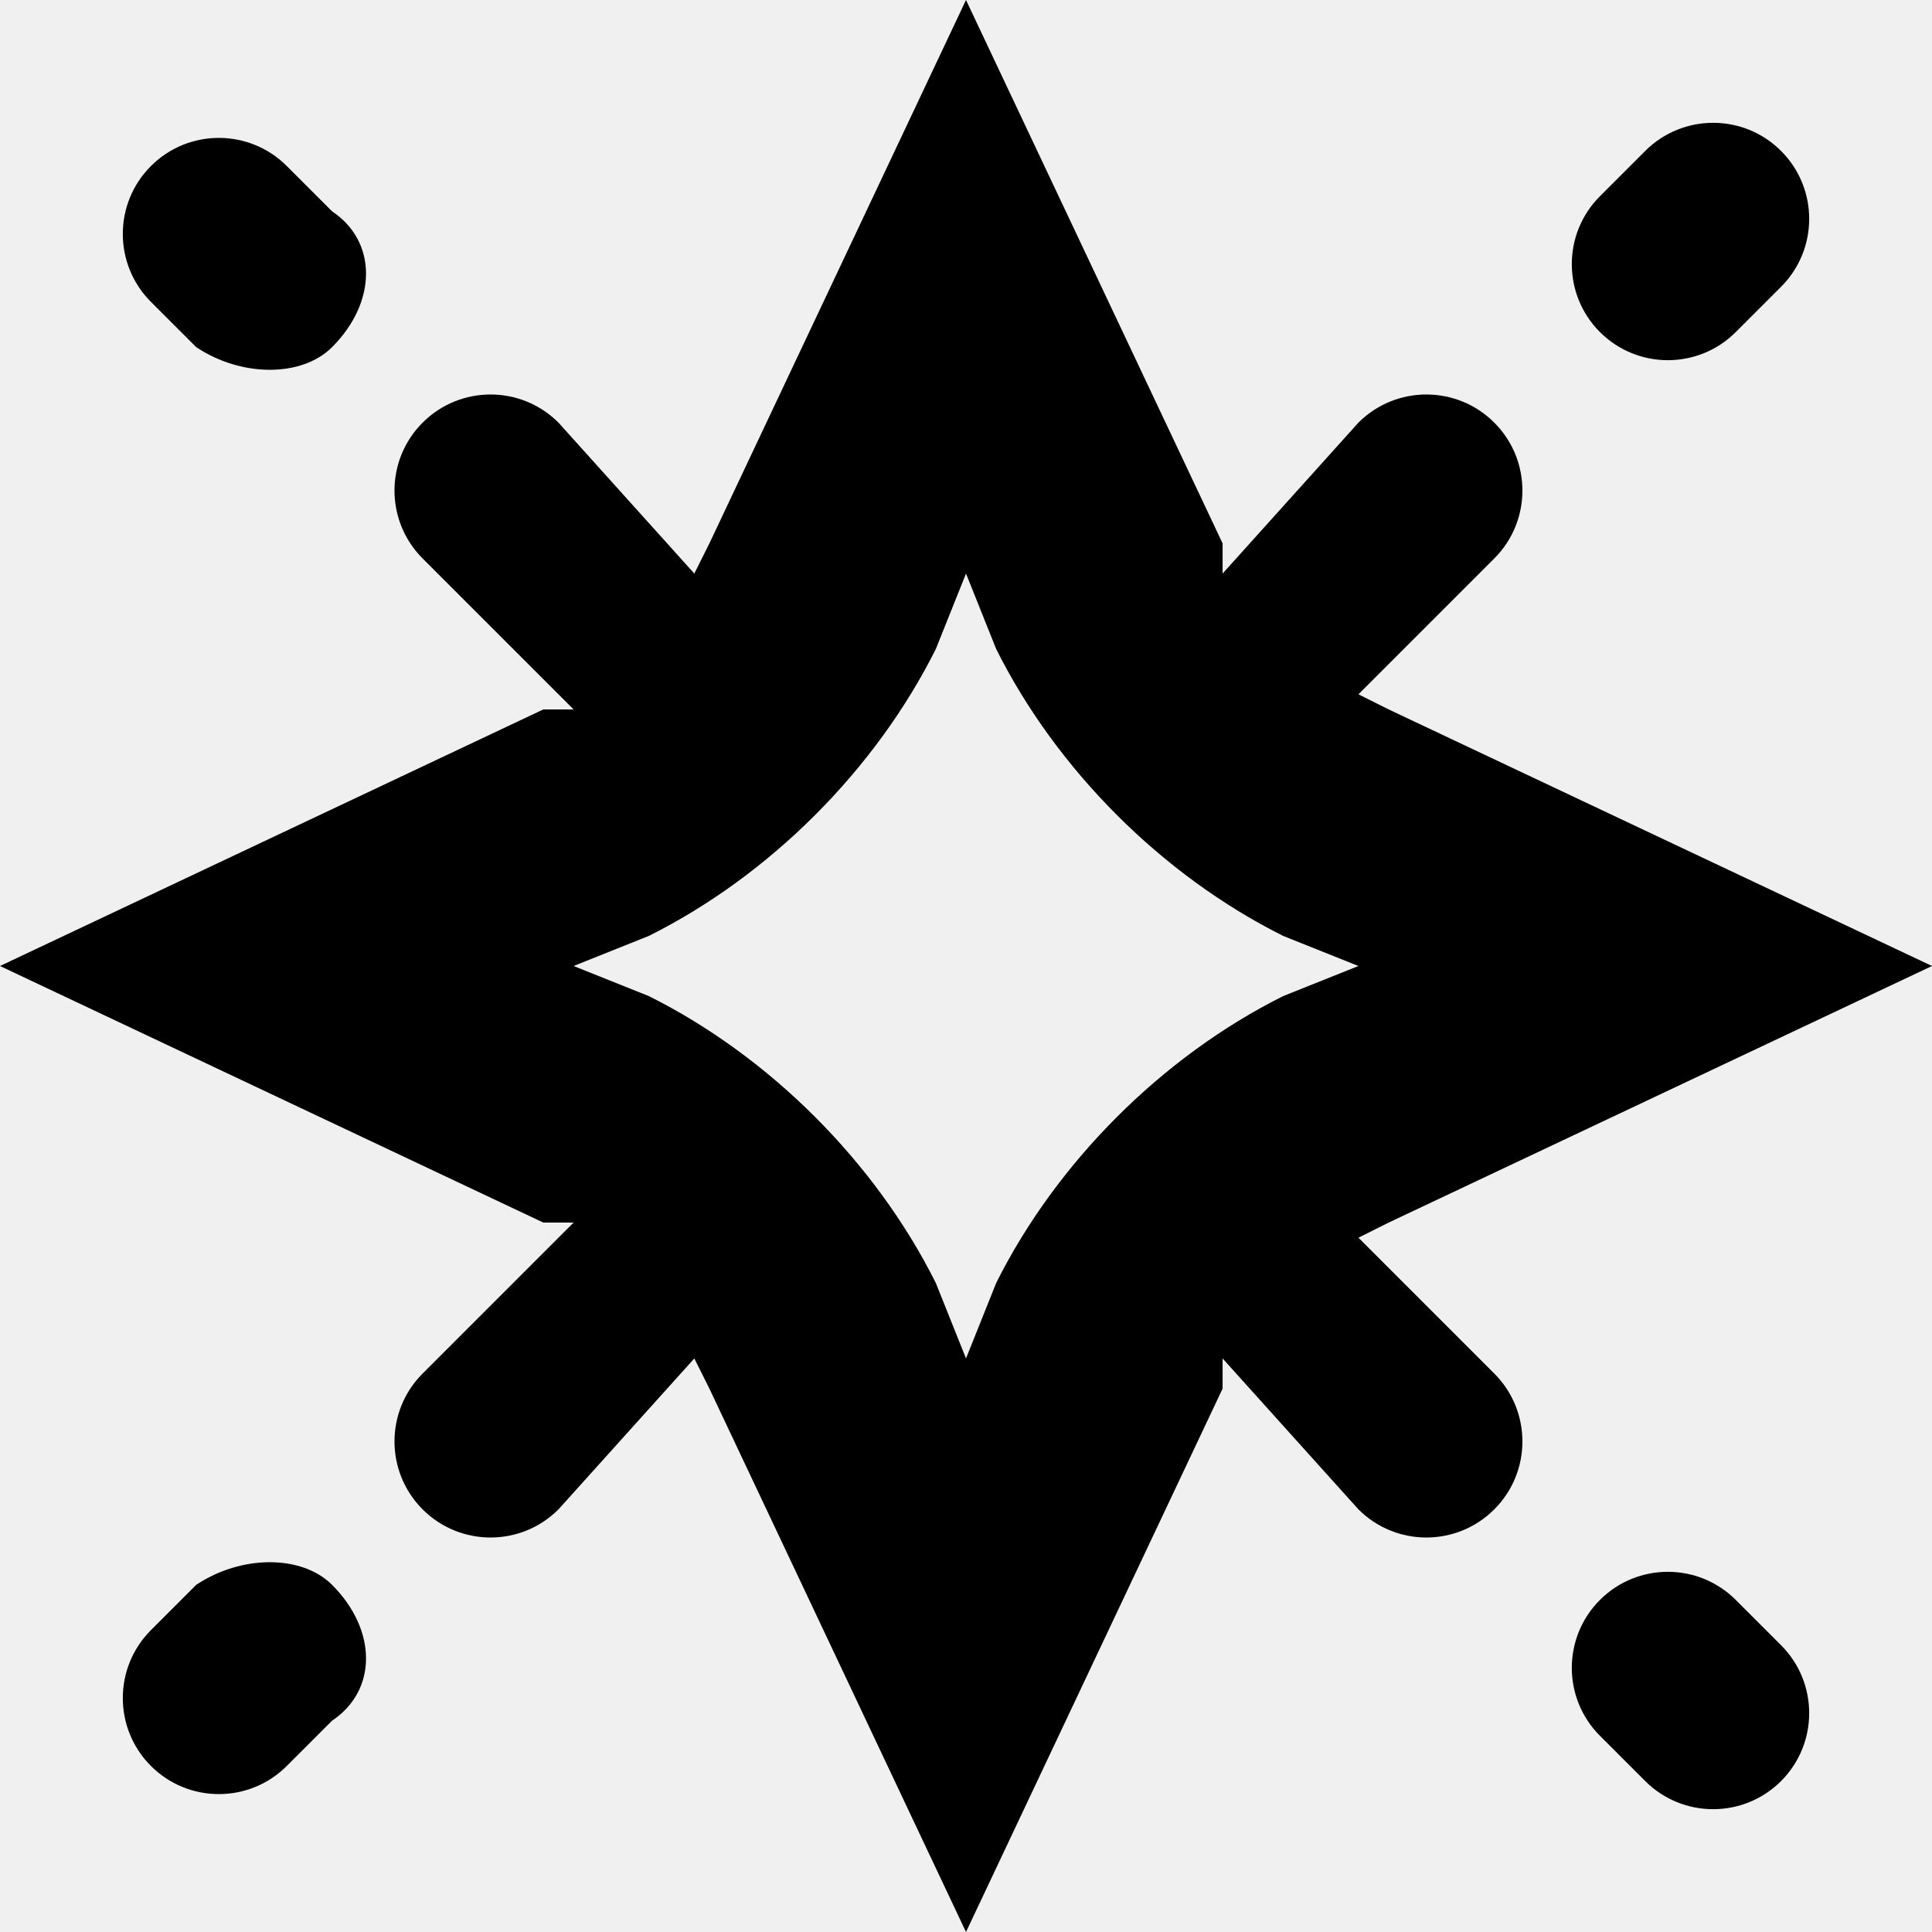
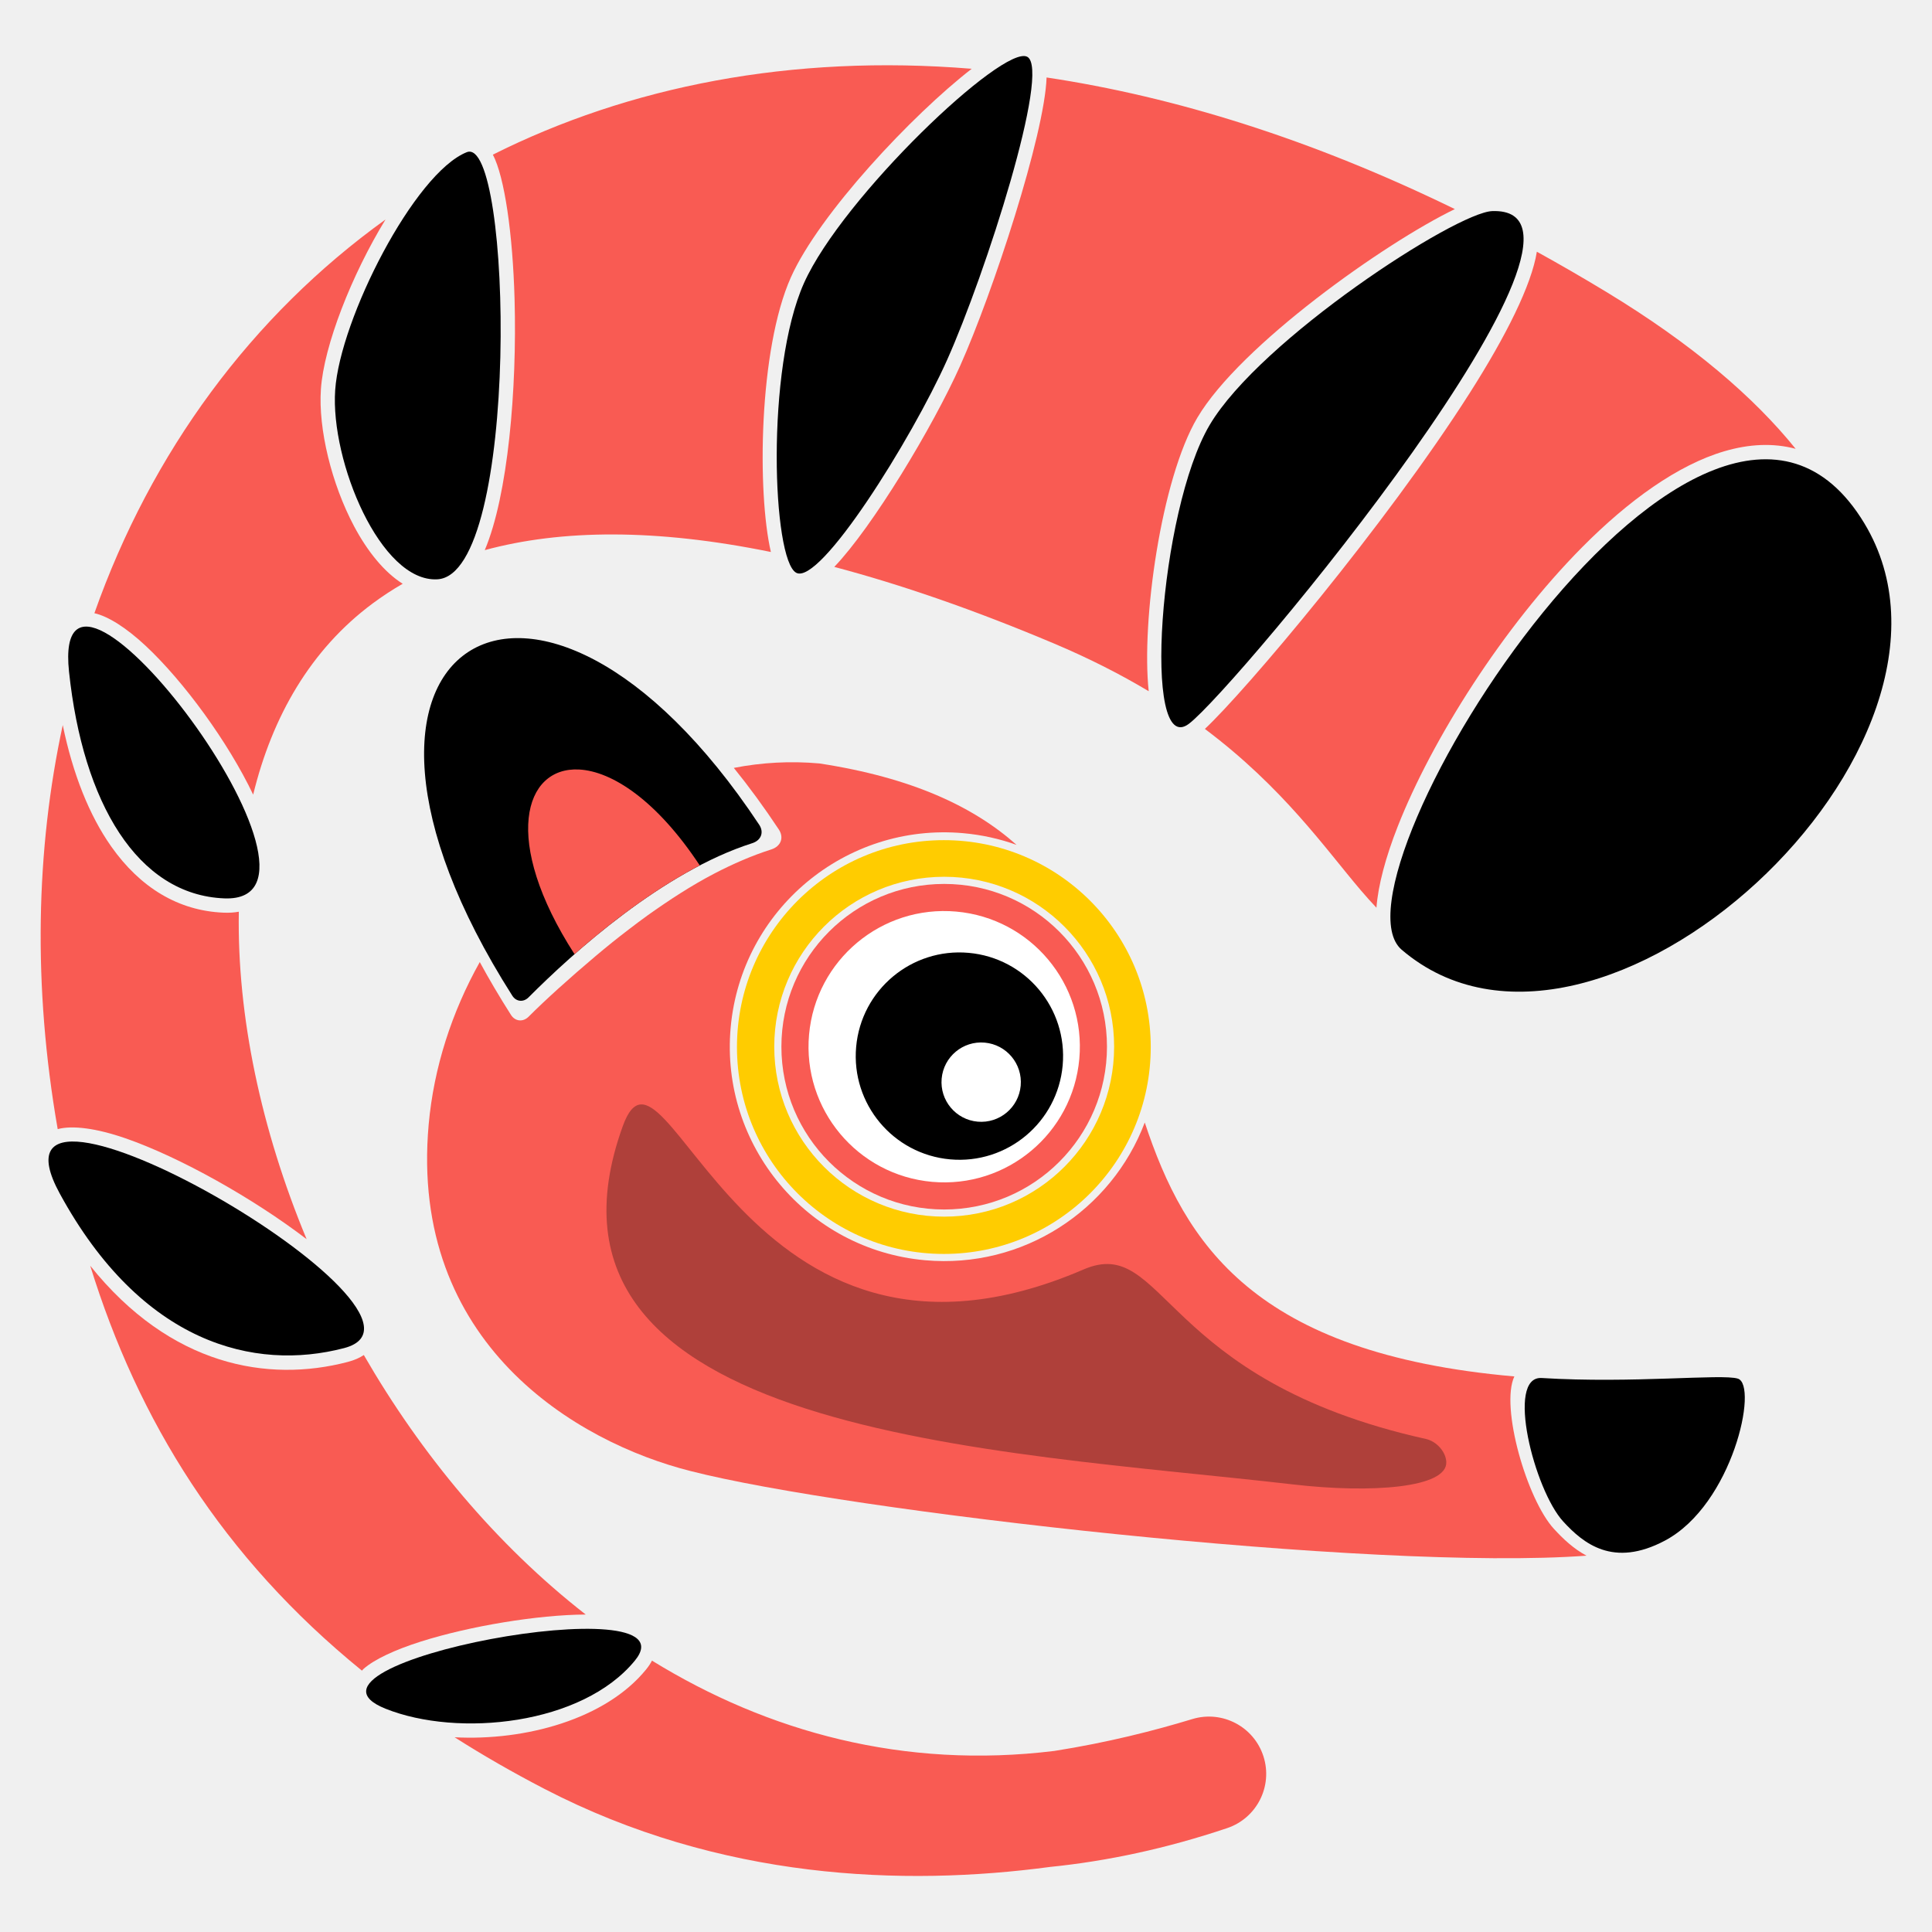
- <svg xmlns="http://www.w3.org/2000/svg" viewBox="0 0 128 128">
-   <path fill-rule="evenodd" d="M81 36 64 0 47 36l-1 2-9-10a6 6 0 0 0-9 9l10 10h-2L0 64l36 17h2L28 91a6 6 0 1 0 9 9l9-10 1 2 17 36 17-36v-2l9 10a6 6 0 1 0 9-9l-9-9 2-1 36-17-36-17-2-1 9-9a6 6 0 1 0-9-9l-9 10v-2Zm-17 2-2 5c-4 8-11 15-19 19l-5 2 5 2c8 4 15 11 19 19l2 5 2-5c4-8 11-15 19-19l5-2-5-2c-8-4-15-11-19-19l-2-5Z" clip-rule="evenodd" />
-   <path d="M118 19a6 6 0 0 0-9-9l-3 3a6 6 0 1 0 9 9l3-3Zm-96 4c-2 2-6 2-9 0l-3-3a6 6 0 1 1 9-9l3 3c3 2 3 6 0 9Zm0 82c-2-2-6-2-9 0l-3 3a6 6 0 1 0 9 9l3-3c3-2 3-6 0-9Zm96 4a6 6 0 0 1-9 9l-3-3a6 6 0 1 1 9-9l3 3Z" />
-   <style>path{fill:#000}@media (prefers-color-scheme:dark){path{fill:#fff}}</style>
+ <svg xmlns="http://www.w3.org/2000/svg" width="1080" height="1080" viewBox="0 0 1080 1080" version="1.1" id="svg1">
+   <defs id="defs1" />
+   <g id="layer7" style="clip-rule:evenodd;display:none;opacity:1;fill-rule:evenodd;stroke-linejoin:round;stroke-miterlimit:2" transform="translate(-15.91144,24.3165)">
+     <path id="path31" style="clip-rule:evenodd;display:inline;opacity:1;mix-blend-mode:normal;fill:#f95b53;fill-opacity:1;fill-rule:evenodd;stroke:none;stroke-width:1px;stroke-linecap:round;stroke-linejoin:round;stroke-miterlimit:1.5" d="m 463.879,444.982 c -111.299,-8e-4 -199.524,109.225 -199.523,220.523 8.9e-4,122.718 97.954,169.579 163.193,179.889 103.499,16.963 493.26,24.173 545.518,-9.887 35.732,-23.29 44.223,-90.877 32.371,-93.428 -9.161,-1.972 -57.949,7.987 -108.775,9.385 C 548.459,761.035 743.698,462.508 463.879,444.982 Z" transform="rotate(5.109376,945.5343,536.1216)" />
+     <path d="m 915.857,830.068 c 12.263,11.155 30.107,23.415 57.557,5.524 35.878,-23.385 44.404,-91.249 32.504,-93.81 -9.199,-1.98 -58.188,8.019 -109.222,9.422 -20.312,0.558 1.374,62.682 19.161,78.864 z" style="clip-rule:evenodd;display:inline;opacity:1;mix-blend-mode:normal;fill-rule:evenodd;stroke:none;stroke-width:1.004px;stroke-linecap:round;stroke-linejoin:round;stroke-miterlimit:1.5" id="path36" transform="rotate(5.109376,945.5343,536.1216)" />
+     <g id="g33" style="clip-rule:evenodd;display:inline;opacity:1;fill-rule:evenodd;stroke:none;stroke-linejoin:round;stroke-miterlimit:2" transform="rotate(5.109376,945.5343,536.1216)">
+       <path d="M 304.517,589.597 C 161.984,404.478 292.78,306.163 433.472,482.122 c 3.194,3.995 1.777,8.612 -2.938,10.591 -48.381,20.312 -94.18,69.729 -116.893,96.994 -2.579,3.096 -6.666,3.082 -9.124,-0.111 z" id="path32" style="clip-rule:evenodd;display:inline;opacity:1;mix-blend-mode:normal;fill-rule:evenodd;stroke:none;stroke-linejoin:round;stroke-miterlimit:2" />
+       <path id="path33" style="clip-rule:evenodd;display:inline;opacity:1;mix-blend-mode:normal;fill:#f95b53;fill-opacity:1;fill-rule:evenodd;stroke:none;stroke-linejoin:round;stroke-miterlimit:2" d="m 330.402,460.32 c -30.834,1.171 -39.726,43.433 6.678,103.049 17.894,-18.811 40.679,-39.891 65.316,-55.652 -27.094,-34.009 -53.494,-48.099 -71.994,-47.396 z" />
+     </g>
+     <g transform="matrix(0.9827046,0.08786615,-0.08786615,0.9827046,46.52576,-119.9334)" id="g49" style="clip-rule:evenodd;display:inline;opacity:1;mix-blend-mode:normal;fill-rule:evenodd;stroke-linejoin:round;stroke-miterlimit:2">
+       <circle style="clip-rule:evenodd;display:inline;opacity:1;fill:#f95b53;fill-opacity:1;fill-rule:evenodd;stroke:none;stroke-width:1.325;stroke-linejoin:round;stroke-miterlimit:2" id="circle46" cx="503.932" cy="689.964" r="92.23" transform="rotate(-5.109376)" />
+       <circle cx="563.377" cy="642.343" r="76.869" id="circle47" style="clip-rule:evenodd;display:inline;opacity:1;mix-blend-mode:normal;fill:#ffffff;fill-rule:evenodd;stroke-width:1.309;stroke-linejoin:round;stroke-miterlimit:2" />
+       <circle cx="572.442" cy="646.876" r="58.74" id="circle48" style="clip-rule:evenodd;display:inline;fill-rule:evenodd;stroke-linejoin:round;stroke-miterlimit:2" />
+       <circle cx="586.039" cy="660.473" r="22.481" style="display:inline;fill:#ffffff" id="circle49" />
+     </g>
+   </g>
+   <g id="layer5" style="clip-rule:evenodd;display:inline;fill-rule:evenodd;stroke-linejoin:round;stroke-miterlimit:2" transform="translate(-15.91144,24.3165)">
+     <g id="g28" transform="rotate(5.109376,945.5343,536.1216)" style="display:inline">
+       <path d="m 439.738,446.709 c -7.905,1.137 -15.66,2.823 -23.238,5.013 9.286,9.574 18.68,20.237 28.115,32.037 3.465,4.333 1.928,9.342 -3.187,11.49 -10.34,4.341 -20.571,9.908 -30.523,16.275 -12.243,7.833 -23.889,17.058 -34.972,26.521 -3.419,2.921 -6.626,5.887 -9.894,8.864 -6.05,5.514 -11.669,10.977 -17.112,16.455 -13.361,13.484 -25.892,27.009 -34.303,37.105 -2.798,3.359 -7.231,3.345 -9.898,-0.119 -7.322,-9.509 -13.979,-18.807 -20.001,-27.872 -13.063,29.135 -20.37,60.997 -20.37,93.029 8.9e-4,122.718 97.955,169.579 163.194,179.888 88.379,14.485 385.491,21.858 502.951,2.496 -7.633,-3.198 -14.026,-8.326 -19.452,-13.262 -16.55,-15.056 -36.085,-65.303 -29.661,-82.94 -146.128,0.211 -190.029,-57.499 -218.423,-122.974 -14.089,50.512 -60.472,87.616 -115.453,87.616 -66.142,0 -119.84,-53.699 -119.84,-119.841 0,-66.143 53.699,-119.842 119.84,-119.842 10.451,0 20.592,1.341 30.259,3.86 -25.768,-19.114 -61.505,-32.245 -113.892,-35.526 -8.18,-6e-5 -16.236,0.59 -24.141,1.727 z" style="display:inline;fill:#f95b53;fill-opacity:1;stroke-width:1px;stroke-linecap:round;stroke-miterlimit:1.5" id="path40" />
+       <path id="rect24" style="clip-rule:evenodd;opacity:1;fill:#000000;fill-opacity:0.3;fill-rule:evenodd;stroke-linejoin:round;stroke-miterlimit:2" d="m 644.414,692.603 c 43.881,-23.746 47.783,57.636 199.075,77.338 5.825,0.759 11.61,5.9 12.462,11.711 2.123,14.489 -40.331,21.344 -83.879,20.215 -166.513,-4.317 -438.018,11.622 -391.366,-166.076 17.86,-68.029 80.721,155.835 263.708,56.812 z" transform="translate(-8.209709,20.97184)" />
+     </g>
+     <path d="m 915.857,830.068 c 12.263,11.155 30.107,23.415 57.557,5.524 35.878,-23.385 44.404,-91.249 32.504,-93.81 -9.199,-1.98 -58.188,8.019 -109.222,9.422 -20.312,0.558 1.374,62.682 19.161,78.864 z" style="clip-rule:evenodd;display:inline;opacity:1;mix-blend-mode:normal;fill-rule:evenodd;stroke:none;stroke-width:1.004px;stroke-linecap:round;stroke-linejoin:round;stroke-miterlimit:1.5" id="path37" transform="rotate(5.109376,945.5343,536.1216)" />
+     <g id="g35" style="clip-rule:evenodd;display:inline;opacity:1;fill-rule:evenodd;stroke:none;stroke-linejoin:round;stroke-miterlimit:2" transform="rotate(5.109376,945.5343,536.1216)">
+       <path d="M 304.517,589.597 C 161.984,404.478 292.78,306.163 433.472,482.122 c 3.194,3.995 1.777,8.612 -2.938,10.591 -48.381,20.312 -94.18,69.729 -116.893,96.994 -2.579,3.096 -6.666,3.082 -9.124,-0.111 z" id="path34" style="clip-rule:evenodd;display:inline;opacity:1;mix-blend-mode:normal;fill-rule:evenodd;stroke:none;stroke-linejoin:round;stroke-miterlimit:2" />
+       <path id="path35" style="clip-rule:evenodd;display:inline;opacity:1;mix-blend-mode:normal;fill:#f95b53;fill-opacity:1;fill-rule:evenodd;stroke:none;stroke-linejoin:round;stroke-miterlimit:2" d="m 330.402,460.32 c -30.834,1.171 -39.726,43.433 6.678,103.049 17.894,-18.811 40.679,-39.891 65.316,-55.652 -27.094,-34.009 -53.494,-48.099 -71.994,-47.396 z" />
+     </g>
+     <g transform="matrix(0.9827046,0.08786615,-0.08786615,0.9827046,46.52576,-119.9334)" id="g20" style="clip-rule:evenodd;display:inline;mix-blend-mode:normal;fill-rule:evenodd;stroke-linejoin:round;stroke-miterlimit:2">
+       <circle style="clip-rule:evenodd;display:inline;opacity:1;fill:#f95b53;fill-opacity:1;fill-rule:evenodd;stroke:none;stroke-width:1.325;stroke-linejoin:round;stroke-miterlimit:2" id="path45" cx="503.932" cy="689.964" r="92.23" transform="rotate(-5.109376)" />
+       <circle cx="563.377" cy="642.343" r="76.869" id="circle21" style="clip-rule:evenodd;display:inline;opacity:1;mix-blend-mode:normal;fill:#ffffff;fill-rule:evenodd;stroke-width:1.309;stroke-linejoin:round;stroke-miterlimit:2" />
+       <circle cx="572.442" cy="646.876" r="58.74" id="circle19" style="clip-rule:evenodd;display:inline;fill-rule:evenodd;stroke-linejoin:round;stroke-miterlimit:2" />
+       <circle cx="586.039" cy="660.473" r="22.481" style="display:inline;fill:#ffffff" id="circle20" />
+     </g>
+     <path id="path50" style="clip-rule:evenodd;display:inline;opacity:1;fill:#ffcc00;fill-opacity:1;fill-rule:evenodd;stroke:none;stroke-width:1.15;stroke-linejoin:round;stroke-miterlimit:2;stroke-opacity:1" d="m 543.531,445.334 a 115.654,115.654 0 0 0 -115.652,115.654 115.654,115.654 0 0 0 115.652,115.654 115.654,115.654 0 0 0 115.654,-115.654 115.654,115.654 0 0 0 -115.654,-115.654 z m 0.186,20.473 a 94.996,94.996 0 0 1 94.998,94.996 94.996,94.996 0 0 1 -94.998,94.996 94.996,94.996 0 0 1 -94.996,-94.996 94.996,94.996 0 0 1 94.996,-94.996 z" />
+     <g id="layer2" style="clip-rule:evenodd;display:inline;opacity:1;fill-rule:evenodd;stroke-linejoin:round;stroke-miterlimit:2">
+       <g id="g13" style="clip-rule:evenodd;fill-rule:evenodd;stroke-linejoin:round;stroke-miterlimit:2">
+         <path d="M 799.458,506.595 C 753.573,467.358 969.993,122.185 1058.116,268.258 1133.228,392.765 908.634,599.954 799.458,506.595 Z" id="path7" />
+         <path d="M 673.169,377.982 C 699.503,358.053 923.569,88.67 842.748,91.397 822.343,92.086 713.012,163.206 684.749,210.97 c -28.263,47.764 -37.913,186.941 -11.58,167.012 z" id="path8" style="clip-rule:evenodd;fill-rule:evenodd;stroke-linejoin:round;stroke-miterlimit:2" transform="translate(7.36684,2.28896)" />
+         <path d="m 437.467,291.435 c 13.328,7.17 64.465,-74.572 84.324,-118.924 C 543.316,124.44 579.945,10.176 566.617,3.006 553.288,-4.165 463.345,81.417 441.82,129.488 420.295,177.56 424.138,284.264 437.467,291.435 Z" id="path9" style="clip-rule:evenodd;fill-rule:evenodd;stroke-linejoin:round;stroke-miterlimit:2" transform="translate(23.5328,4.42466)" />
+         <path d="m 260.418,299.52 c 46.364,-2.643 41.993,-248.979 16.397,-238.749 -29.274,11.7 -70.801,93.207 -73.534,132.999 -2.733,39.791 25.43,107.558 57.137,105.75 z" id="path10" />
+         <path d="m 141.325,477.881 c -48.478,-1.9 -79.073,-53.258 -86.829,-126.73 -10.547,-99.912 163.651,129.741 86.829,126.73 z" id="path11" />
+         <path d="M 208.241,729.285 C 158.165,742.379 95.092,726.838 49.339,642.928 -1.946,548.874 277.72,711.116 208.241,729.285 Z" id="path12" />
+         <path d="m 231.465,930.878 c -63.587,-25.433 173.962,-69.409 139.413,-26.993 -29.38,36.071 -98.917,43.191 -139.413,26.993 z" id="path13" />
+       </g>
+       <path d="m -34.594,625.073 c -0.026,-0.157 -0.052,-0.315 -0.078,-0.473 -13.824,-83.892 -12.152,-164.254 2.905,-237.791 5.623,28.811 14.831,53.285 27.159,71.693 16.002,23.898 37.243,37.873 62.86,38.932 3.117,0.129 5.912,-0.082 8.404,-0.568 -1.018,61.52 12.497,128.622 37.898,193.102 C 74.887,666.003 33.682,641.567 3.189,630.448 -12.867,624.593 -26.37,622.704 -34.594,625.073 Z M -14.086,320.842 C 17.784,225.666 73.875,145.4 148.653,88.684 c -18.831,32.489 -34.436,74.275 -36.113,100.037 -1.533,23.549 5.992,55.902 18.517,80.791 7.568,15.038 17.059,27.28 27.209,33.968 -5.867,3.561 -11.453,7.426 -16.765,11.584 C 106.758,342.258 85.281,381.85 74.678,427.829 60.667,396.812 35.876,361.068 14.584,340.075 3.83,329.473 -6.377,322.663 -14.086,320.842 Z M 208.672,50.429 C 284.56,10.345 375.092,-8.933 476.35,-0.198 443.177,26.869 391.166,85.311 375.291,122.709 357.212,165.3 356.387,249.992 364.081,284.745 299.847,270.889 246.868,271.392 204.138,283.642 217.136,251.296 222.182,188.686 220.803,135.803 219.792,97.092 215.199,63.601 208.672,50.429 Z M 518.201,4.931 c 71.668,11.346 148.169,36.433 228.224,77.614 -39.102,19.927 -119.946,80.217 -143.954,123.015 -20.286,36.165 -31.382,120.273 -27.178,161.29 -15.531,-9.807 -33.1,-19.312 -53.124,-28.22 C 477.744,318.867 436.914,303.98 399.516,293.54 420.96,269.91 454.557,211.054 469.865,174.99 488.206,131.782 517.088,38.769 518.201,4.931 Z M 792.26,107.677 c 12.742,7.417 25.566,15.24 38.465,23.478 48.766,31.142 83.043,62.464 106.213,92.755 -12.609,-3.564 -26.031,-2.851 -39.873,1.436 -25.917,8.029 -53.531,28.975 -79.486,56.587 -44.3,47.128 -84.02,113.568 -103.022,164.487 -6.89,18.461 -11.034,35.011 -11.964,48.084 -2.883,-3.204 -5.775,-6.611 -8.692,-10.216 -19.927,-24.629 -43.288,-60.411 -87.215,-95.219 22.367,-21.979 100.855,-119.847 148.174,-198.278 20.106,-33.326 34.446,-63.415 37.4,-83.114 z M 136.532,758.285 c 31.898,58.322 73.872,111.772 124.046,153.021 -26.828,0.137 -64.895,6.825 -92.183,15.941 -14.497,4.844 -26.045,10.553 -31.98,16.083 -0.348,0.324 -0.665,0.676 -0.95,1.052 C 57.488,877.515 10.387,797.023 -16.412,705.632 c 44.934,59.184 99.391,69.015 143.917,56.733 3.727,-1.028 6.7,-2.441 9.027,-4.08 z m 161.079,180.197 c 64.849,42.129 140.902,64.125 224.906,53.26 29.671,-4.919 55.93,-11.973 77.116,-18.782 16.736,-5.378 34.465,4.419 39.801,21.996 5.336,17.576 -3.699,36.415 -20.284,42.293 -33.863,12.002 -66.878,19.458 -98.9,22.875 -81.853,11.573 -184.444,7.761 -282.84,-46.057 -17.729,-9.696 -34.419,-19.828 -50.126,-30.383 39.495,2.194 84.386,-10.637 107.037,-39.972 1.423,-1.843 2.501,-3.593 3.29,-5.23 z" style="clip-rule:evenodd;display:inline;fill:#f95b53;fill-opacity:1;fill-rule:evenodd;stroke-linejoin:round;stroke-miterlimit:2" id="path6" transform="matrix(1,0,0,0.947979,82.7598,14.3182)" />
+     </g>
+   </g>
</svg>
